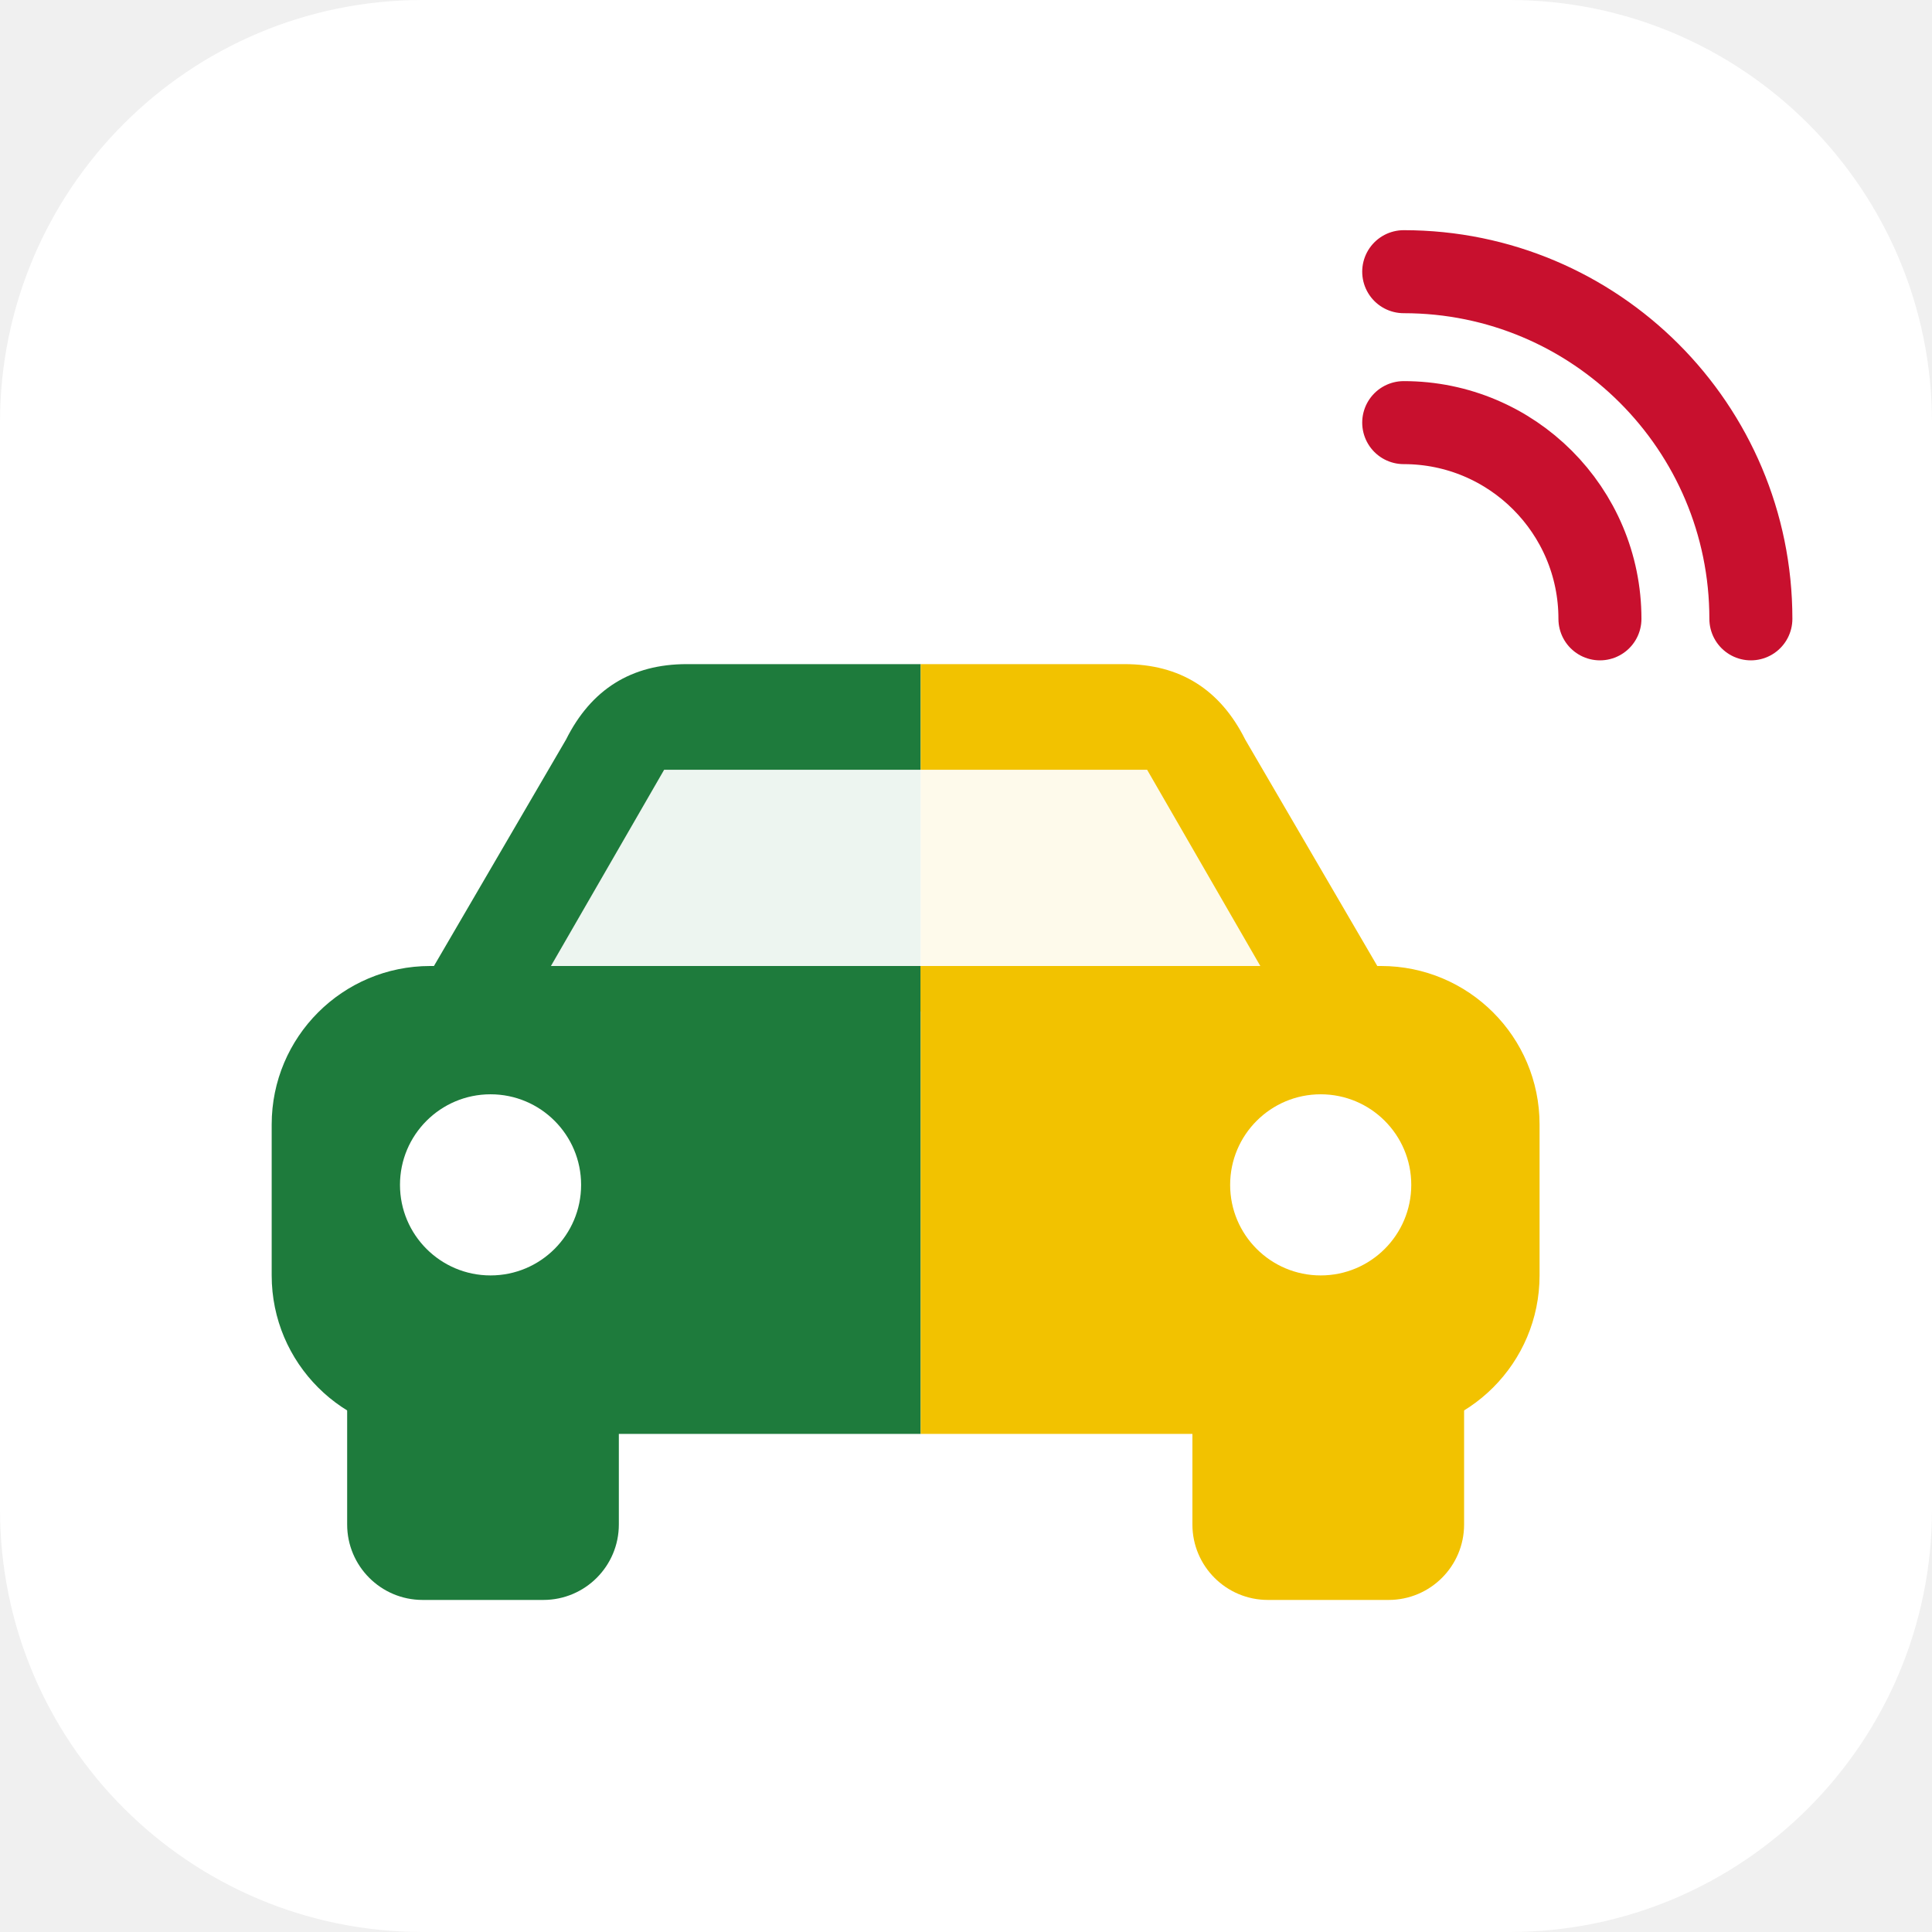
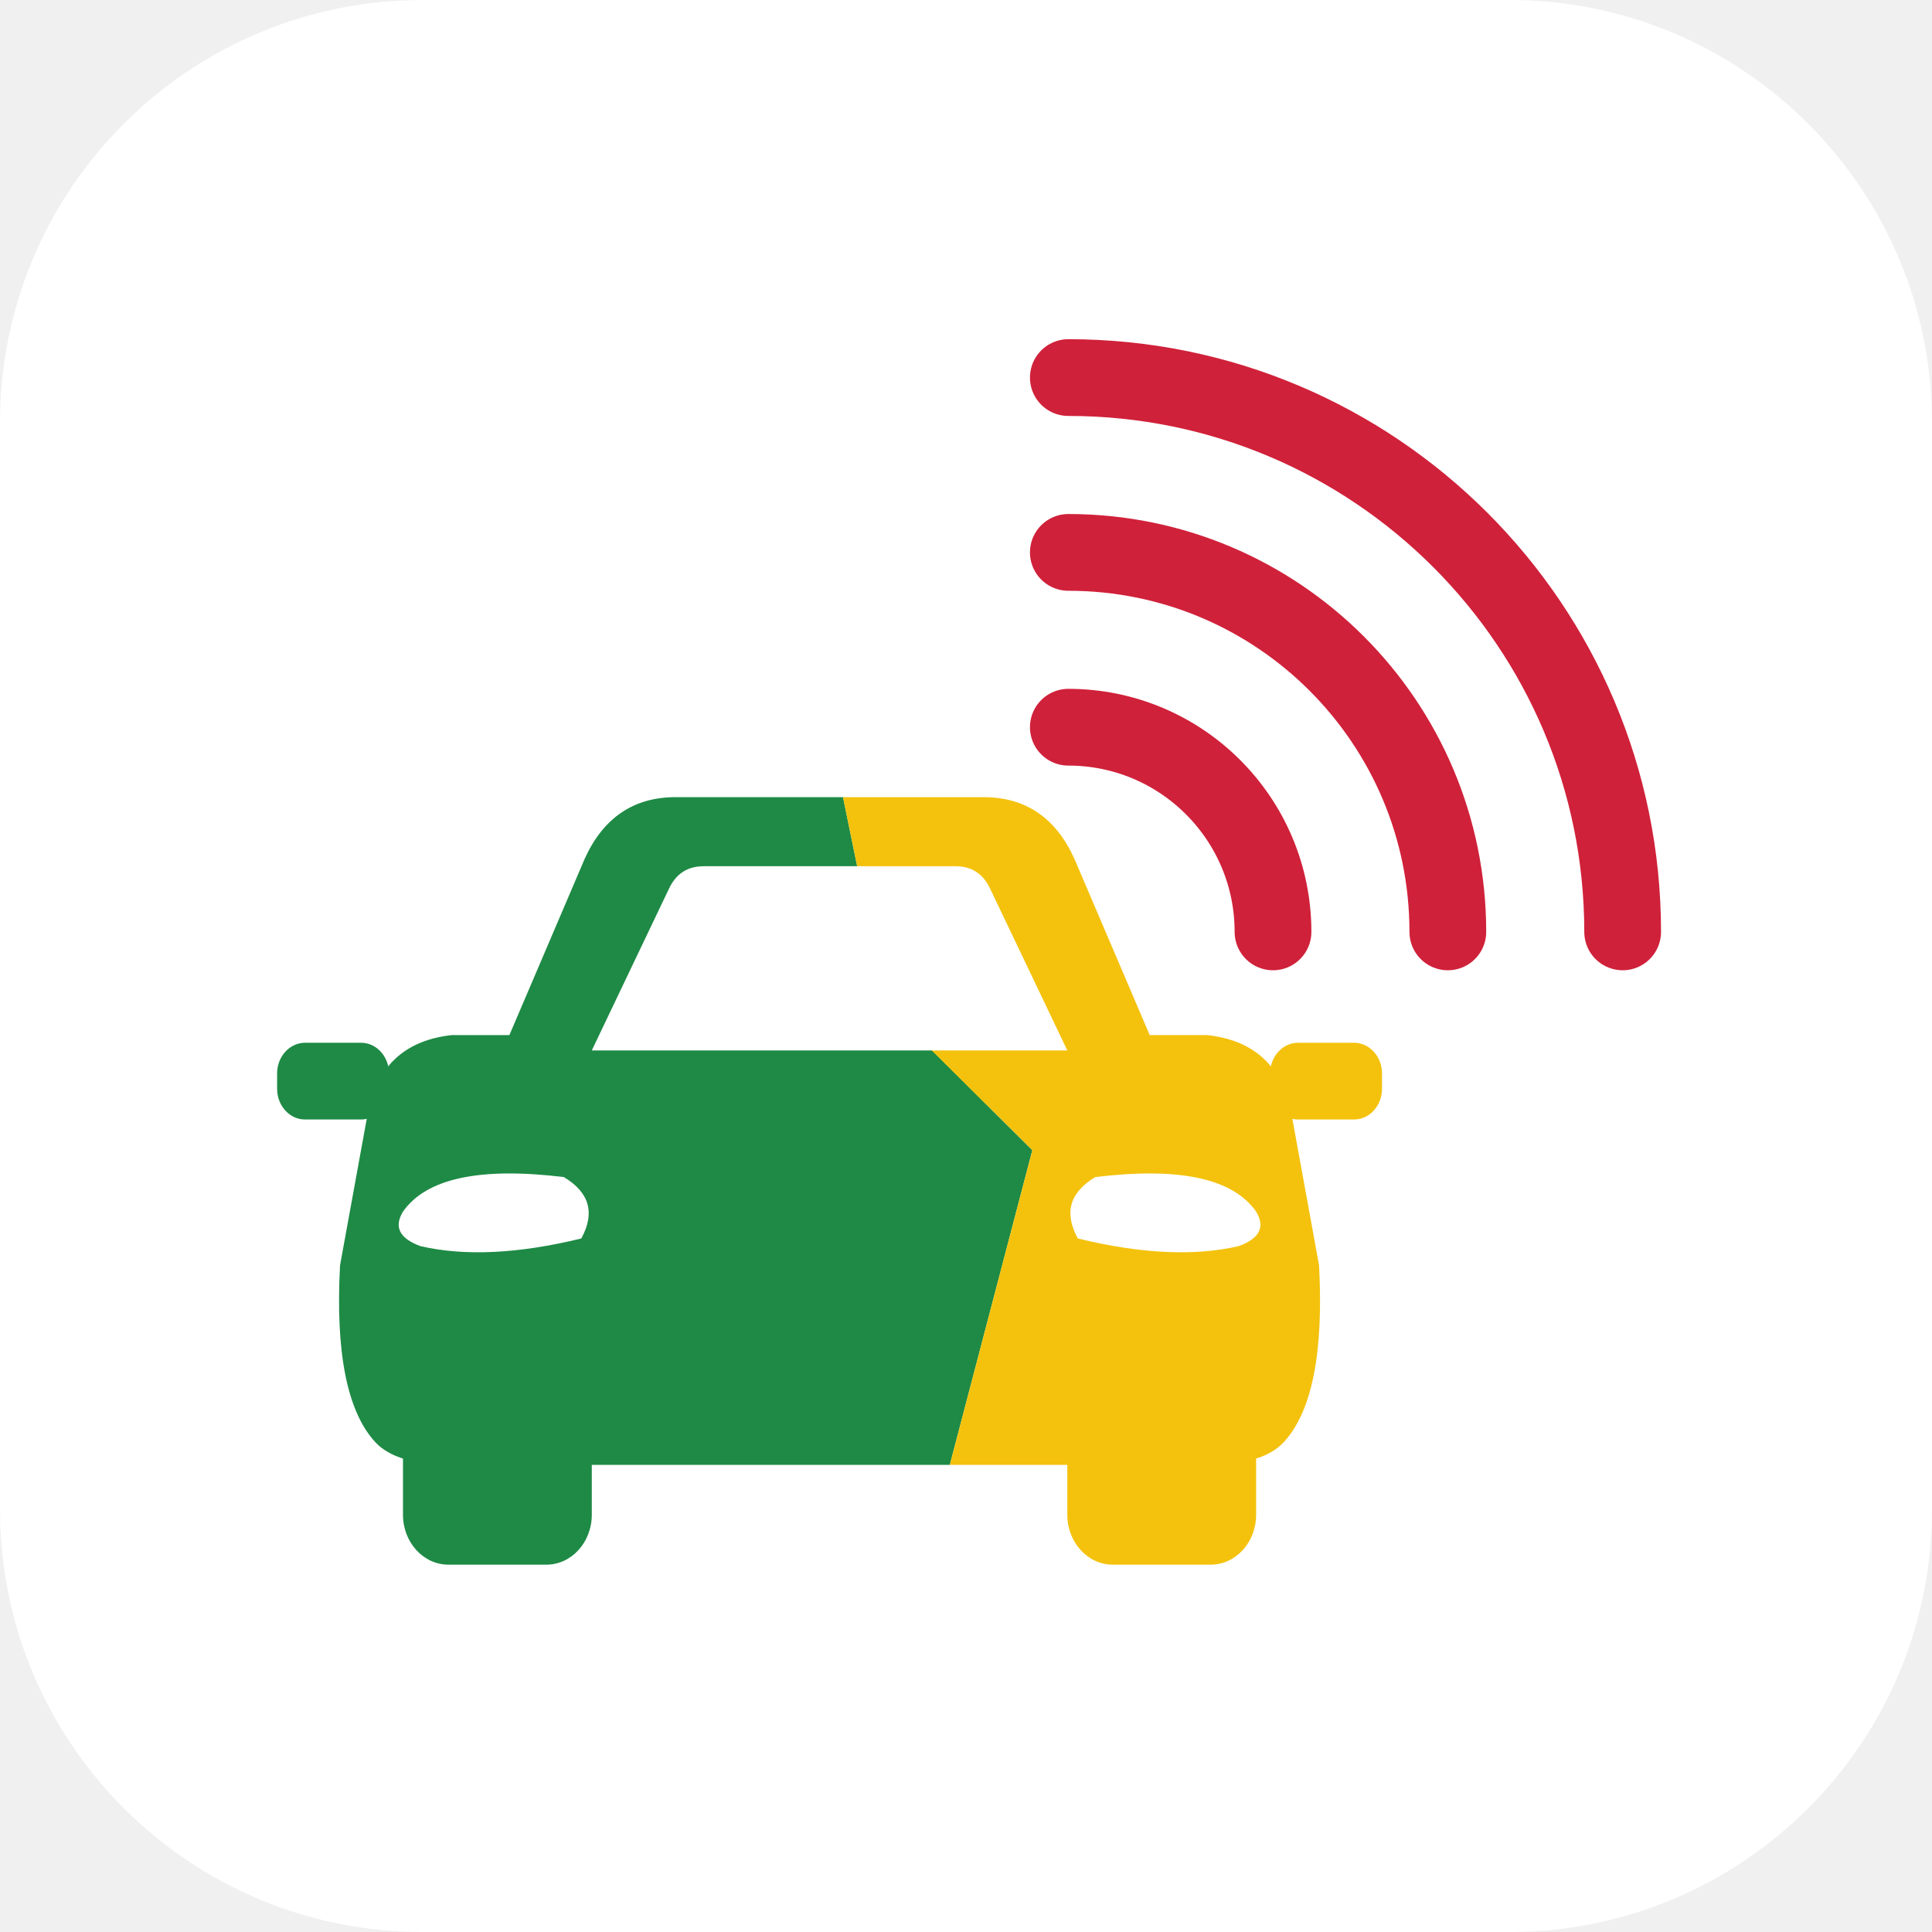
<svg xmlns="http://www.w3.org/2000/svg" viewBox="0 0 512 512">
-   <defs>
-     <clipPath id="left">
-       <rect x="0" y="0" width="244" height="512" />
-     </clipPath>
-     <clipPath id="right">
-       <rect x="244" y="0" width="268" height="512" />
-     </clipPath>
-     <g id="car">
-       <path d="M150 196 Q160 176 182 176 H298 Q320 176 330 196 L372 268 H108 Z" />
-       <rect x="72" y="256" width="336" height="124" rx="42" />
-       <rect x="92" y="352" width="72" height="72" rx="20" />
-       <rect x="316" y="352" width="72" height="72" rx="20" />
+   <rect width="512" height="512" rx="112" fill="#fff" />
+   <g transform="translate(256 256) scale(1.13) translate(-256 -256)">
+     <defs>
+       <clipPath id="bcm-g">
+         <path d="M-20 -20 H148 L166 60 L208 98 L170 230 H-20 Z" />
+       </clipPath>
+       <clipPath id="bcm-y">
+         <path d="M148 -20 H330 V230 H170 L208 98 L166 60 Z" />
+       </clipPath>
+       <g id="bcm-car">
+         <rect x="-8" y="70" width="32" height="20" rx="8" />
+         <rect x="276" y="70" width="32" height="20" rx="8" />
+         <path d="M50 86 L80 22 Q88 6 106 6 H194 Q212 6 220 22 L250 86 Z" />
+         <path d="M18 88 Q22 70 42 68 H258 Q278 70 282 88 L290 128 Q292 162 280 174 Q274 180 258 180 H42 Q26 180 20 174 Q8 162 10 128 Z" />
+         <rect x="28" y="160" width="54" height="46" rx="13" />
+         <rect x="218" y="160" width="54" height="46" rx="13" />
+       </g>
+     </defs>
+     <g transform="translate(101 211) scale(0.82 0.9)">
+       <g clip-path="url(#bcm-g)" fill="#1E8A45">
+         <use href="#bcm-car" />
+       </g>
+       <g clip-path="url(#bcm-y)" fill="#F4C20D">
+         <use href="#bcm-car" />
+       </g>
+       <path d="M104 30 Q107 24 114 24 H186 Q193 24 196 30 L218 72 H82 Z" fill="#fff" />
+       <path d="M28 114 Q38 101 74 105 Q85 111 79 121 Q52 127 33 123 Q24 120 28 114 Z" fill="#fff" />
+       <path d="M272 114 Q262 101 226 105 Q215 111 221 121 Q248 127 267 123 Q276 120 272 114 Z" fill="#fff" />
    </g>
-   </defs>
-   <rect width="512" height="512" rx="112" fill="#ffffff" />
-   <g clip-path="url(#left)" fill="#1E7B3C">
-     <use href="#car" />
-   </g>
-   <g clip-path="url(#right)" fill="#F2C200">
-     <use href="#car" />
-   </g>
-   <path d="M176 204 H304 L334 256 H146 Z" fill="#ffffff" opacity=".92" />
-   <circle cx="130" cy="314" r="24" fill="#ffffff" />
-   <circle cx="350" cy="314" r="24" fill="#ffffff" />
-   <g fill="none" stroke="#C8102E" stroke-width="22" stroke-linecap="round">
-     <path d="M372 112 A52 52 0 0 1 424 164" />
-     <path d="M372 72 A92 92 0 0 1 464 164" />
+     <g fill="none" stroke="#D0213A" stroke-width="18" stroke-linecap="round">
+       <path d="M280 200 A48 48 0 0 1 328 248" />
+       <path d="M280 159 A89 89 0 0 1 369 248" />
+       <path d="M280 118 A130 130 0 0 1 410 248" />
+     </g>
  </g>
</svg>
